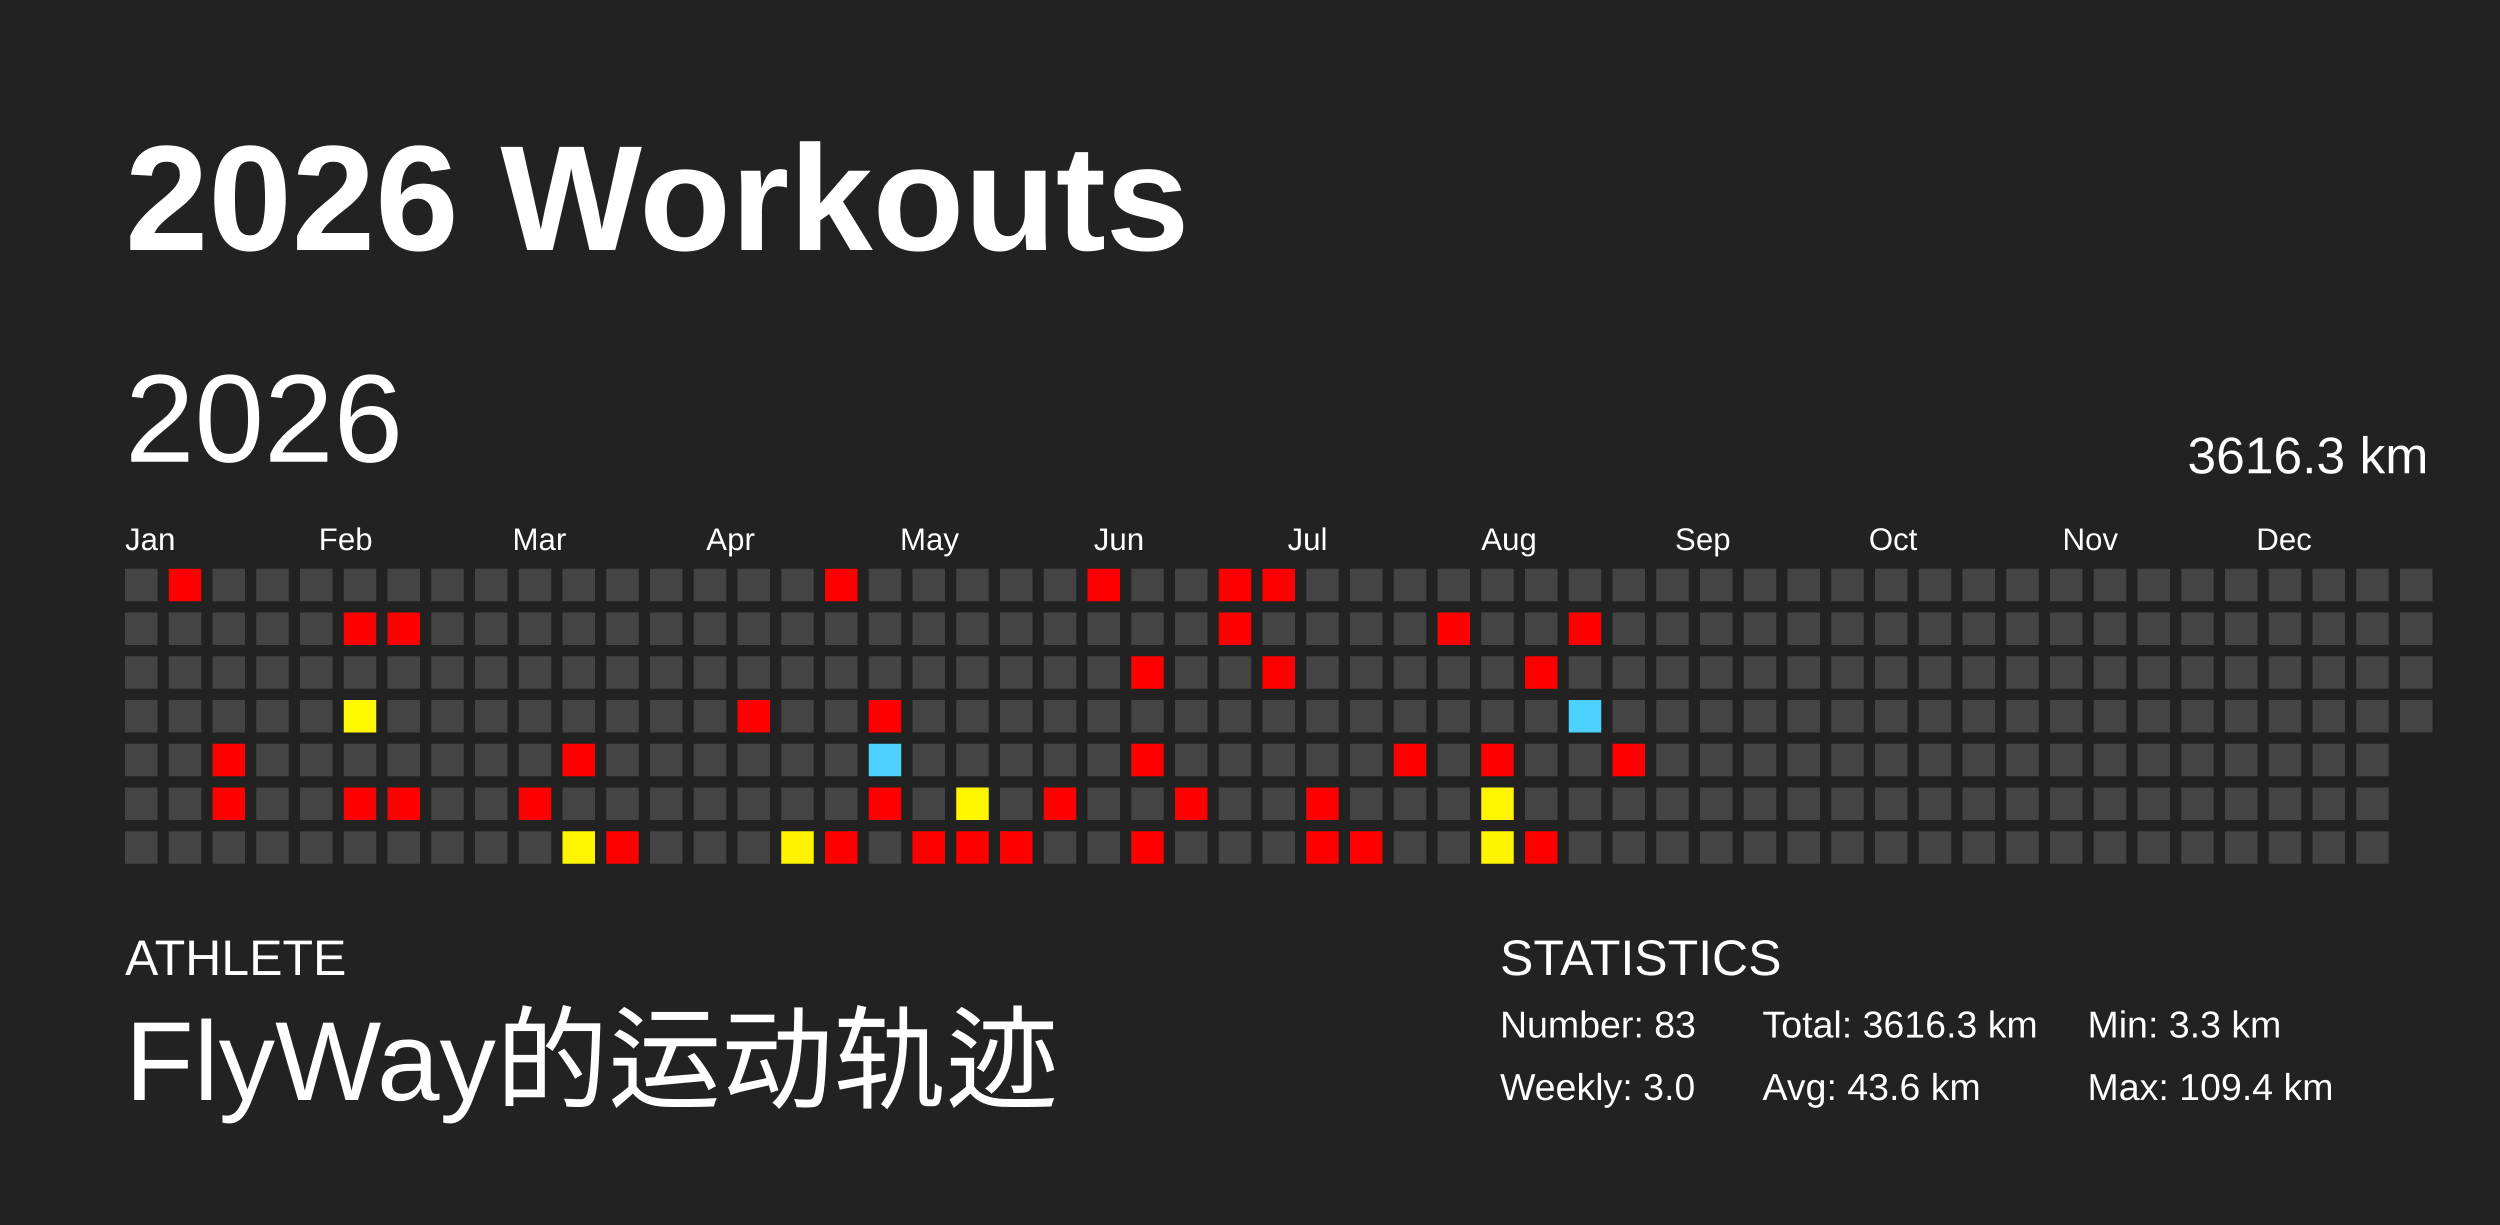
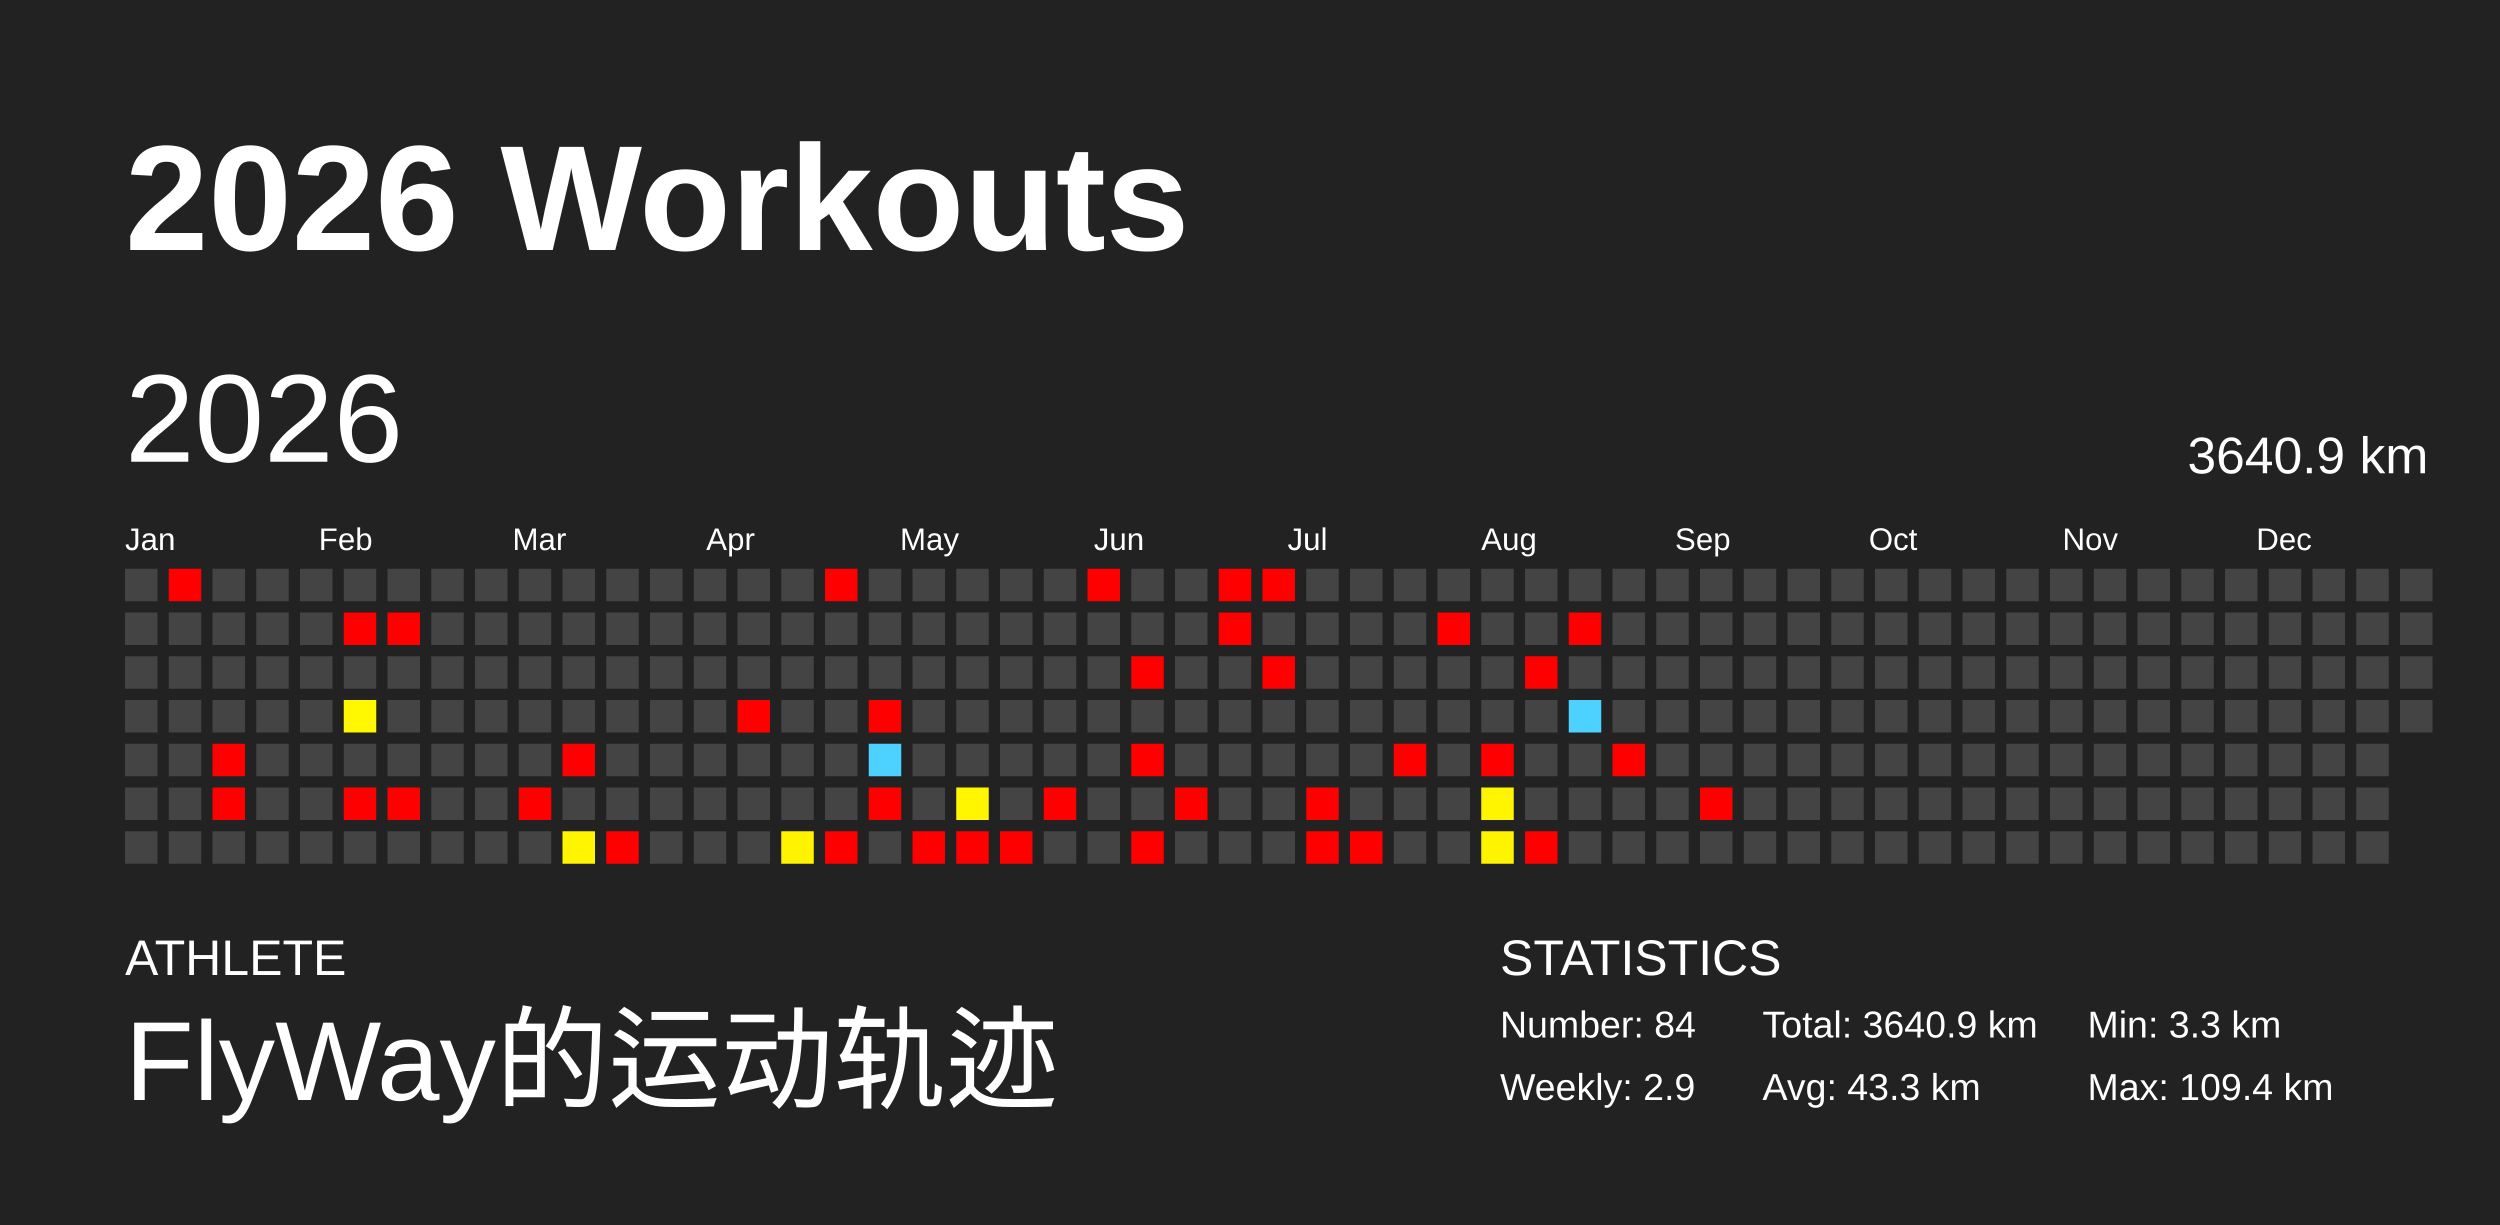
<svg xmlns="http://www.w3.org/2000/svg" baseProfile="full" height="98mm" version="1.1" viewBox="0,0,200,98" width="200mm">
  <defs />
  <rect fill="#222222" height="98" width="200" x="0" y="0" />
  <text fill="#FFFFFF" style="font-size:12px; font-family:Arial; font-weight:bold;" x="10" y="20">2026 Workouts</text>
  <text fill="#FFFFFF" style="font-size:4px; font-family:Arial" x="10" y="78">ATHLETE</text>
  <text fill="#FFFFFF" style="font-size:9px; font-family:Arial" x="10" y="88">FlyWay的运动轨迹</text>
  <text fill="#FFFFFF" style="font-size:4px; font-family:Arial" x="120" y="78">STATISTICS</text>
-   <text fill="#FFFFFF" style="font-size:3px; font-family:Arial" x="120" y="83">Number: 83</text>
-   <text fill="#FFFFFF" style="font-size:3px; font-family:Arial" x="120" y="88">Weekly: 3.0</text>
-   <text fill="#FFFFFF" style="font-size:3px; font-family:Arial" x="141" y="83">Total: 3616.3 km</text>
-   <text fill="#FFFFFF" style="font-size:3px; font-family:Arial" x="141" y="88">Avg: 43.6 km</text>
+   <text fill="#FFFFFF" style="font-size:3px; font-family:Arial" x="120" y="83">Number: 84</text>
+   <text fill="#FFFFFF" style="font-size:3px; font-family:Arial" x="120" y="88">Weekly: 2.9</text>
+   <text fill="#FFFFFF" style="font-size:3px; font-family:Arial" x="141" y="83">Total: 3640.9 km</text>
+   <text fill="#FFFFFF" style="font-size:3px; font-family:Arial" x="141" y="88">Avg: 43.3 km</text>
  <text fill="#FFFFFF" style="font-size:3px; font-family:Arial" x="167" y="83">Min: 3.3 km</text>
  <text fill="#FFFFFF" style="font-size:3px; font-family:Arial" x="167" y="88">Max: 109.4 km</text>
  <text dominant-baseline="hanging" fill="#FFFFFF" style="font-size:10.0px; font-family:Arial;" x="10" y="30">2026</text>
-   <text dominant-baseline="hanging" fill="#FFFFFF" style="font-size:4.125px; font-family:Arial;" x="175" y="35">3616.3 km</text>
+   <text dominant-baseline="hanging" fill="#FFFFFF" style="font-size:4.125px; font-family:Arial;" x="175" y="35">3640.9 km</text>
  <text fill="#FFFFFF" style="font-size:2.5px; font-family:Arial" x="10.0" y="44">Jan</text>
  <text fill="#FFFFFF" style="font-size:2.5px; font-family:Arial" x="25.5" y="44">Feb</text>
  <text fill="#FFFFFF" style="font-size:2.5px; font-family:Arial" x="41.0" y="44">Mar</text>
  <text fill="#FFFFFF" style="font-size:2.5px; font-family:Arial" x="56.5" y="44">Apr</text>
  <text fill="#FFFFFF" style="font-size:2.5px; font-family:Arial" x="72.0" y="44">May</text>
  <text fill="#FFFFFF" style="font-size:2.5px; font-family:Arial" x="87.5" y="44">Jun</text>
  <text fill="#FFFFFF" style="font-size:2.5px; font-family:Arial" x="103.0" y="44">Jul</text>
  <text fill="#FFFFFF" style="font-size:2.5px; font-family:Arial" x="118.5" y="44">Aug</text>
  <text fill="#FFFFFF" style="font-size:2.5px; font-family:Arial" x="134.0" y="44">Sep</text>
  <text fill="#FFFFFF" style="font-size:2.5px; font-family:Arial" x="149.5" y="44">Oct</text>
  <text fill="#FFFFFF" style="font-size:2.5px; font-family:Arial" x="165.0" y="44">Nov</text>
  <text fill="#FFFFFF" style="font-size:2.5px; font-family:Arial" x="180.5" y="44">Dec</text>
  <rect fill="#444444" height="2.6" width="2.6" x="10.0" y="45.5" />
  <rect fill="#444444" height="2.6" width="2.6" x="10.0" y="49.0" />
  <rect fill="#444444" height="2.6" width="2.6" x="10.0" y="52.5" />
  <rect fill="#444444" height="2.6" width="2.6" x="10.0" y="56.0" />
  <rect fill="#444444" height="2.6" width="2.6" x="10.0" y="59.5" />
  <rect fill="#444444" height="2.6" width="2.6" x="10.0" y="63.0" />
  <rect fill="#444444" height="2.6" width="2.6" x="10.0" y="66.5" />
  <rect fill="red" height="2.6" width="2.6" x="13.5" y="45.5" />
  <rect fill="#444444" height="2.6" width="2.6" x="13.5" y="49.0" />
  <rect fill="#444444" height="2.6" width="2.6" x="13.5" y="52.5" />
  <rect fill="#444444" height="2.6" width="2.6" x="13.5" y="56.0" />
  <rect fill="#444444" height="2.6" width="2.6" x="13.5" y="59.5" />
  <rect fill="#444444" height="2.6" width="2.6" x="13.5" y="63.0" />
  <rect fill="#444444" height="2.6" width="2.6" x="13.5" y="66.5" />
  <rect fill="#444444" height="2.6" width="2.6" x="17.0" y="45.5" />
  <rect fill="#444444" height="2.6" width="2.6" x="17.0" y="49.0" />
  <rect fill="#444444" height="2.6" width="2.6" x="17.0" y="52.5" />
  <rect fill="#444444" height="2.6" width="2.6" x="17.0" y="56.0" />
  <rect fill="red" height="2.6" width="2.6" x="17.0" y="59.5" />
  <rect fill="red" height="2.6" width="2.6" x="17.0" y="63.0" />
  <rect fill="#444444" height="2.6" width="2.6" x="17.0" y="66.5" />
  <rect fill="#444444" height="2.6" width="2.6" x="20.5" y="45.5" />
  <rect fill="#444444" height="2.6" width="2.6" x="20.5" y="49.0" />
  <rect fill="#444444" height="2.6" width="2.6" x="20.5" y="52.5" />
  <rect fill="#444444" height="2.6" width="2.6" x="20.5" y="56.0" />
  <rect fill="#444444" height="2.6" width="2.6" x="20.5" y="59.5" />
  <rect fill="#444444" height="2.6" width="2.6" x="20.5" y="63.0" />
  <rect fill="#444444" height="2.6" width="2.6" x="20.5" y="66.5" />
  <rect fill="#444444" height="2.6" width="2.6" x="24.0" y="45.5" />
  <rect fill="#444444" height="2.6" width="2.6" x="24.0" y="49.0" />
  <rect fill="#444444" height="2.6" width="2.6" x="24.0" y="52.5" />
  <rect fill="#444444" height="2.6" width="2.6" x="24.0" y="56.0" />
  <rect fill="#444444" height="2.6" width="2.6" x="24.0" y="59.5" />
  <rect fill="#444444" height="2.6" width="2.6" x="24.0" y="63.0" />
  <rect fill="#444444" height="2.6" width="2.6" x="24.0" y="66.5" />
  <rect fill="#444444" height="2.6" width="2.6" x="27.5" y="45.5" />
  <rect fill="red" height="2.6" width="2.6" x="27.5" y="49.0" />
  <rect fill="#444444" height="2.6" width="2.6" x="27.5" y="52.5" />
  <rect fill="#fff800" height="2.6" width="2.6" x="27.5" y="56.0" />
  <rect fill="#444444" height="2.6" width="2.6" x="27.5" y="59.5" />
  <rect fill="red" height="2.6" width="2.6" x="27.5" y="63.0" />
  <rect fill="#444444" height="2.6" width="2.6" x="27.5" y="66.5" />
  <rect fill="#444444" height="2.6" width="2.6" x="31.0" y="45.5" />
  <rect fill="red" height="2.6" width="2.6" x="31.0" y="49.0" />
  <rect fill="#444444" height="2.6" width="2.6" x="31.0" y="52.5" />
  <rect fill="#444444" height="2.6" width="2.6" x="31.0" y="56.0" />
  <rect fill="#444444" height="2.6" width="2.6" x="31.0" y="59.5" />
  <rect fill="red" height="2.6" width="2.6" x="31.0" y="63.0" />
  <rect fill="#444444" height="2.6" width="2.6" x="31.0" y="66.5" />
  <rect fill="#444444" height="2.6" width="2.6" x="34.5" y="45.5" />
  <rect fill="#444444" height="2.6" width="2.6" x="34.5" y="49.0" />
  <rect fill="#444444" height="2.6" width="2.6" x="34.5" y="52.5" />
  <rect fill="#444444" height="2.6" width="2.6" x="34.5" y="56.0" />
  <rect fill="#444444" height="2.6" width="2.6" x="34.5" y="59.5" />
  <rect fill="#444444" height="2.6" width="2.6" x="34.5" y="63.0" />
  <rect fill="#444444" height="2.6" width="2.6" x="34.5" y="66.5" />
  <rect fill="#444444" height="2.6" width="2.6" x="38.0" y="45.5" />
  <rect fill="#444444" height="2.6" width="2.6" x="38.0" y="49.0" />
  <rect fill="#444444" height="2.6" width="2.6" x="38.0" y="52.5" />
  <rect fill="#444444" height="2.6" width="2.6" x="38.0" y="56.0" />
  <rect fill="#444444" height="2.6" width="2.6" x="38.0" y="59.5" />
  <rect fill="#444444" height="2.6" width="2.6" x="38.0" y="63.0" />
  <rect fill="#444444" height="2.6" width="2.6" x="38.0" y="66.5" />
  <rect fill="#444444" height="2.6" width="2.6" x="41.5" y="45.5" />
  <rect fill="#444444" height="2.6" width="2.6" x="41.5" y="49.0" />
  <rect fill="#444444" height="2.6" width="2.6" x="41.5" y="52.5" />
  <rect fill="#444444" height="2.6" width="2.6" x="41.5" y="56.0" />
  <rect fill="#444444" height="2.6" width="2.6" x="41.5" y="59.5" />
  <rect fill="red" height="2.6" width="2.6" x="41.5" y="63.0" />
  <rect fill="#444444" height="2.6" width="2.6" x="41.5" y="66.5" />
  <rect fill="#444444" height="2.6" width="2.6" x="45.0" y="45.5" />
  <rect fill="#444444" height="2.6" width="2.6" x="45.0" y="49.0" />
  <rect fill="#444444" height="2.6" width="2.6" x="45.0" y="52.5" />
  <rect fill="#444444" height="2.6" width="2.6" x="45.0" y="56.0" />
  <rect fill="red" height="2.6" width="2.6" x="45.0" y="59.5" />
  <rect fill="#444444" height="2.6" width="2.6" x="45.0" y="63.0" />
  <rect fill="#fff500" height="2.6" width="2.6" x="45.0" y="66.5" />
  <rect fill="#444444" height="2.6" width="2.6" x="48.5" y="45.5" />
  <rect fill="#444444" height="2.6" width="2.6" x="48.5" y="49.0" />
  <rect fill="#444444" height="2.6" width="2.6" x="48.5" y="52.5" />
  <rect fill="#444444" height="2.6" width="2.6" x="48.5" y="56.0" />
  <rect fill="#444444" height="2.6" width="2.6" x="48.5" y="59.5" />
  <rect fill="#444444" height="2.6" width="2.6" x="48.5" y="63.0" />
  <rect fill="red" height="2.6" width="2.6" x="48.5" y="66.5" />
  <rect fill="#444444" height="2.6" width="2.6" x="52.0" y="45.5" />
  <rect fill="#444444" height="2.6" width="2.6" x="52.0" y="49.0" />
  <rect fill="#444444" height="2.6" width="2.6" x="52.0" y="52.5" />
  <rect fill="#444444" height="2.6" width="2.6" x="52.0" y="56.0" />
  <rect fill="#444444" height="2.6" width="2.6" x="52.0" y="59.5" />
  <rect fill="#444444" height="2.6" width="2.6" x="52.0" y="63.0" />
  <rect fill="#444444" height="2.6" width="2.6" x="52.0" y="66.5" />
  <rect fill="#444444" height="2.6" width="2.6" x="55.5" y="45.5" />
  <rect fill="#444444" height="2.6" width="2.6" x="55.5" y="49.0" />
  <rect fill="#444444" height="2.6" width="2.6" x="55.5" y="52.5" />
  <rect fill="#444444" height="2.6" width="2.6" x="55.5" y="56.0" />
  <rect fill="#444444" height="2.6" width="2.6" x="55.5" y="59.5" />
  <rect fill="#444444" height="2.6" width="2.6" x="55.5" y="63.0" />
  <rect fill="#444444" height="2.6" width="2.6" x="55.5" y="66.5" />
  <rect fill="#444444" height="2.6" width="2.6" x="59.0" y="45.5" />
  <rect fill="#444444" height="2.6" width="2.6" x="59.0" y="49.0" />
  <rect fill="#444444" height="2.6" width="2.6" x="59.0" y="52.5" />
  <rect fill="red" height="2.6" width="2.6" x="59.0" y="56.0" />
  <rect fill="#444444" height="2.6" width="2.6" x="59.0" y="59.5" />
  <rect fill="#444444" height="2.6" width="2.6" x="59.0" y="63.0" />
  <rect fill="#444444" height="2.6" width="2.6" x="59.0" y="66.5" />
  <rect fill="#444444" height="2.6" width="2.6" x="62.5" y="45.5" />
  <rect fill="#444444" height="2.6" width="2.6" x="62.5" y="49.0" />
  <rect fill="#444444" height="2.6" width="2.6" x="62.5" y="52.5" />
  <rect fill="#444444" height="2.6" width="2.6" x="62.5" y="56.0" />
  <rect fill="#444444" height="2.6" width="2.6" x="62.5" y="59.5" />
  <rect fill="#444444" height="2.6" width="2.6" x="62.5" y="63.0" />
  <rect fill="#fff300" height="2.6" width="2.6" x="62.5" y="66.5" />
  <rect fill="red" height="2.6" width="2.6" x="66.0" y="45.5" />
  <rect fill="#444444" height="2.6" width="2.6" x="66.0" y="49.0" />
  <rect fill="#444444" height="2.6" width="2.6" x="66.0" y="52.5" />
  <rect fill="#444444" height="2.6" width="2.6" x="66.0" y="56.0" />
  <rect fill="#444444" height="2.6" width="2.6" x="66.0" y="59.5" />
  <rect fill="#444444" height="2.6" width="2.6" x="66.0" y="63.0" />
  <rect fill="red" height="2.6" width="2.6" x="66.0" y="66.5" />
  <rect fill="#444444" height="2.6" width="2.6" x="69.5" y="45.5" />
  <rect fill="#444444" height="2.6" width="2.6" x="69.5" y="49.0" />
  <rect fill="#444444" height="2.6" width="2.6" x="69.5" y="52.5" />
  <rect fill="red" height="2.6" width="2.6" x="69.5" y="56.0" />
  <rect fill="#4dd2ff" height="2.6" width="2.6" x="69.5" y="59.5" />
  <rect fill="red" height="2.6" width="2.6" x="69.5" y="63.0" />
  <rect fill="#444444" height="2.6" width="2.6" x="69.5" y="66.5" />
  <rect fill="#444444" height="2.6" width="2.6" x="73.0" y="45.5" />
  <rect fill="#444444" height="2.6" width="2.6" x="73.0" y="49.0" />
  <rect fill="#444444" height="2.6" width="2.6" x="73.0" y="52.5" />
  <rect fill="#444444" height="2.6" width="2.6" x="73.0" y="56.0" />
  <rect fill="#444444" height="2.6" width="2.6" x="73.0" y="59.5" />
  <rect fill="#444444" height="2.6" width="2.6" x="73.0" y="63.0" />
  <rect fill="red" height="2.6" width="2.6" x="73.0" y="66.5" />
  <rect fill="#444444" height="2.6" width="2.6" x="76.5" y="45.5" />
  <rect fill="#444444" height="2.6" width="2.6" x="76.5" y="49.0" />
  <rect fill="#444444" height="2.6" width="2.6" x="76.5" y="52.5" />
  <rect fill="#444444" height="2.6" width="2.6" x="76.5" y="56.0" />
  <rect fill="#444444" height="2.6" width="2.6" x="76.5" y="59.5" />
  <rect fill="#fff600" height="2.6" width="2.6" x="76.5" y="63.0" />
  <rect fill="red" height="2.6" width="2.6" x="76.5" y="66.5" />
  <rect fill="#444444" height="2.6" width="2.6" x="80.0" y="45.5" />
  <rect fill="#444444" height="2.6" width="2.6" x="80.0" y="49.0" />
  <rect fill="#444444" height="2.6" width="2.6" x="80.0" y="52.5" />
  <rect fill="#444444" height="2.6" width="2.6" x="80.0" y="56.0" />
  <rect fill="#444444" height="2.6" width="2.6" x="80.0" y="59.5" />
  <rect fill="#444444" height="2.6" width="2.6" x="80.0" y="63.0" />
  <rect fill="red" height="2.6" width="2.6" x="80.0" y="66.5" />
  <rect fill="#444444" height="2.6" width="2.6" x="83.5" y="45.5" />
  <rect fill="#444444" height="2.6" width="2.6" x="83.5" y="49.0" />
  <rect fill="#444444" height="2.6" width="2.6" x="83.5" y="52.5" />
  <rect fill="#444444" height="2.6" width="2.6" x="83.5" y="56.0" />
  <rect fill="#444444" height="2.6" width="2.6" x="83.5" y="59.5" />
  <rect fill="red" height="2.6" width="2.6" x="83.5" y="63.0" />
  <rect fill="#444444" height="2.6" width="2.6" x="83.5" y="66.5" />
  <rect fill="red" height="2.6" width="2.6" x="87.0" y="45.5" />
  <rect fill="#444444" height="2.6" width="2.6" x="87.0" y="49.0" />
  <rect fill="#444444" height="2.6" width="2.6" x="87.0" y="52.5" />
  <rect fill="#444444" height="2.6" width="2.6" x="87.0" y="56.0" />
  <rect fill="#444444" height="2.6" width="2.6" x="87.0" y="59.5" />
  <rect fill="#444444" height="2.6" width="2.6" x="87.0" y="63.0" />
  <rect fill="#444444" height="2.6" width="2.6" x="87.0" y="66.5" />
  <rect fill="#444444" height="2.6" width="2.6" x="90.5" y="45.5" />
  <rect fill="#444444" height="2.6" width="2.6" x="90.5" y="49.0" />
  <rect fill="red" height="2.6" width="2.6" x="90.5" y="52.5" />
  <rect fill="#444444" height="2.6" width="2.6" x="90.5" y="56.0" />
  <rect fill="red" height="2.6" width="2.6" x="90.5" y="59.5" />
  <rect fill="#444444" height="2.6" width="2.6" x="90.5" y="63.0" />
  <rect fill="red" height="2.6" width="2.6" x="90.5" y="66.5" />
  <rect fill="#444444" height="2.6" width="2.6" x="94.0" y="45.5" />
  <rect fill="#444444" height="2.6" width="2.6" x="94.0" y="49.0" />
  <rect fill="#444444" height="2.6" width="2.6" x="94.0" y="52.5" />
  <rect fill="#444444" height="2.6" width="2.6" x="94.0" y="56.0" />
  <rect fill="#444444" height="2.6" width="2.6" x="94.0" y="59.5" />
  <rect fill="red" height="2.6" width="2.6" x="94.0" y="63.0" />
  <rect fill="#444444" height="2.6" width="2.6" x="94.0" y="66.5" />
  <rect fill="red" height="2.6" width="2.6" x="97.5" y="45.5" />
  <rect fill="red" height="2.6" width="2.6" x="97.5" y="49.0" />
  <rect fill="#444444" height="2.6" width="2.6" x="97.5" y="52.5" />
  <rect fill="#444444" height="2.6" width="2.6" x="97.5" y="56.0" />
  <rect fill="#444444" height="2.6" width="2.6" x="97.5" y="59.5" />
  <rect fill="#444444" height="2.6" width="2.6" x="97.5" y="63.0" />
  <rect fill="#444444" height="2.6" width="2.6" x="97.5" y="66.5" />
  <rect fill="red" height="2.6" width="2.6" x="101.0" y="45.5" />
  <rect fill="#444444" height="2.6" width="2.6" x="101.0" y="49.0" />
  <rect fill="red" height="2.6" width="2.6" x="101.0" y="52.5" />
  <rect fill="#444444" height="2.6" width="2.6" x="101.0" y="56.0" />
  <rect fill="#444444" height="2.6" width="2.6" x="101.0" y="59.5" />
  <rect fill="#444444" height="2.6" width="2.6" x="101.0" y="63.0" />
  <rect fill="#444444" height="2.6" width="2.6" x="101.0" y="66.5" />
  <rect fill="#444444" height="2.6" width="2.6" x="104.5" y="45.5" />
  <rect fill="#444444" height="2.6" width="2.6" x="104.5" y="49.0" />
  <rect fill="#444444" height="2.6" width="2.6" x="104.5" y="52.5" />
  <rect fill="#444444" height="2.6" width="2.6" x="104.5" y="56.0" />
  <rect fill="#444444" height="2.6" width="2.6" x="104.5" y="59.5" />
  <rect fill="red" height="2.6" width="2.6" x="104.5" y="63.0" />
  <rect fill="red" height="2.6" width="2.6" x="104.5" y="66.5" />
  <rect fill="#444444" height="2.6" width="2.6" x="108.0" y="45.5" />
  <rect fill="#444444" height="2.6" width="2.6" x="108.0" y="49.0" />
  <rect fill="#444444" height="2.6" width="2.6" x="108.0" y="52.5" />
  <rect fill="#444444" height="2.6" width="2.6" x="108.0" y="56.0" />
  <rect fill="#444444" height="2.6" width="2.6" x="108.0" y="59.5" />
  <rect fill="#444444" height="2.6" width="2.6" x="108.0" y="63.0" />
  <rect fill="red" height="2.6" width="2.6" x="108.0" y="66.5" />
  <rect fill="#444444" height="2.6" width="2.6" x="111.5" y="45.5" />
  <rect fill="#444444" height="2.6" width="2.6" x="111.5" y="49.0" />
  <rect fill="#444444" height="2.6" width="2.6" x="111.5" y="52.5" />
  <rect fill="#444444" height="2.6" width="2.6" x="111.5" y="56.0" />
  <rect fill="red" height="2.6" width="2.6" x="111.5" y="59.5" />
  <rect fill="#444444" height="2.6" width="2.6" x="111.5" y="63.0" />
  <rect fill="#444444" height="2.6" width="2.6" x="111.5" y="66.5" />
  <rect fill="#444444" height="2.6" width="2.6" x="115.0" y="45.5" />
  <rect fill="red" height="2.6" width="2.6" x="115.0" y="49.0" />
  <rect fill="#444444" height="2.6" width="2.6" x="115.0" y="52.5" />
  <rect fill="#444444" height="2.6" width="2.6" x="115.0" y="56.0" />
  <rect fill="#444444" height="2.6" width="2.6" x="115.0" y="59.5" />
  <rect fill="#444444" height="2.6" width="2.6" x="115.0" y="63.0" />
  <rect fill="#444444" height="2.6" width="2.6" x="115.0" y="66.5" />
  <rect fill="#444444" height="2.6" width="2.6" x="118.5" y="45.5" />
  <rect fill="#444444" height="2.6" width="2.6" x="118.5" y="49.0" />
  <rect fill="#444444" height="2.6" width="2.6" x="118.5" y="52.5" />
  <rect fill="#444444" height="2.6" width="2.6" x="118.5" y="56.0" />
  <rect fill="red" height="2.6" width="2.6" x="118.5" y="59.5" />
  <rect fill="#fff500" height="2.6" width="2.6" x="118.5" y="63.0" />
  <rect fill="#fff400" height="2.6" width="2.6" x="118.5" y="66.5" />
  <rect fill="#444444" height="2.6" width="2.6" x="122.0" y="45.5" />
  <rect fill="#444444" height="2.6" width="2.6" x="122.0" y="49.0" />
  <rect fill="red" height="2.6" width="2.6" x="122.0" y="52.5" />
  <rect fill="#444444" height="2.6" width="2.6" x="122.0" y="56.0" />
  <rect fill="#444444" height="2.6" width="2.6" x="122.0" y="59.5" />
  <rect fill="#444444" height="2.6" width="2.6" x="122.0" y="63.0" />
  <rect fill="red" height="2.6" width="2.6" x="122.0" y="66.5" />
  <rect fill="#444444" height="2.6" width="2.6" x="125.5" y="45.5" />
  <rect fill="red" height="2.6" width="2.6" x="125.5" y="49.0" />
  <rect fill="#444444" height="2.6" width="2.6" x="125.5" y="52.5" />
  <rect fill="#4dd2ff" height="2.6" width="2.6" x="125.5" y="56.0" />
  <rect fill="#444444" height="2.6" width="2.6" x="125.5" y="59.5" />
  <rect fill="#444444" height="2.6" width="2.6" x="125.5" y="63.0" />
  <rect fill="#444444" height="2.6" width="2.6" x="125.5" y="66.5" />
  <rect fill="#444444" height="2.6" width="2.6" x="129.0" y="45.5" />
  <rect fill="#444444" height="2.6" width="2.6" x="129.0" y="49.0" />
  <rect fill="#444444" height="2.6" width="2.6" x="129.0" y="52.5" />
  <rect fill="#444444" height="2.6" width="2.6" x="129.0" y="56.0" />
  <rect fill="red" height="2.6" width="2.6" x="129.0" y="59.5" />
  <rect fill="#444444" height="2.6" width="2.6" x="129.0" y="63.0" />
  <rect fill="#444444" height="2.6" width="2.6" x="129.0" y="66.5" />
  <rect fill="#444444" height="2.6" width="2.6" x="132.5" y="45.5" />
  <rect fill="#444444" height="2.6" width="2.6" x="132.5" y="49.0" />
  <rect fill="#444444" height="2.6" width="2.6" x="132.5" y="52.5" />
  <rect fill="#444444" height="2.6" width="2.6" x="132.5" y="56.0" />
  <rect fill="#444444" height="2.6" width="2.6" x="132.5" y="59.5" />
  <rect fill="#444444" height="2.6" width="2.6" x="132.5" y="63.0" />
  <rect fill="#444444" height="2.6" width="2.6" x="132.5" y="66.5" />
  <rect fill="#444444" height="2.6" width="2.6" x="136.0" y="45.5" />
  <rect fill="#444444" height="2.6" width="2.6" x="136.0" y="49.0" />
  <rect fill="#444444" height="2.6" width="2.6" x="136.0" y="52.5" />
  <rect fill="#444444" height="2.6" width="2.6" x="136.0" y="56.0" />
  <rect fill="#444444" height="2.6" width="2.6" x="136.0" y="59.5" />
-   <rect fill="#444444" height="2.6" width="2.6" x="136.0" y="63.0" />
+   <rect fill="red" height="2.6" width="2.6" x="136.0" y="63.0" />
  <rect fill="#444444" height="2.6" width="2.6" x="136.0" y="66.5" />
  <rect fill="#444444" height="2.6" width="2.6" x="139.5" y="45.5" />
  <rect fill="#444444" height="2.6" width="2.6" x="139.5" y="49.0" />
  <rect fill="#444444" height="2.6" width="2.6" x="139.5" y="52.5" />
  <rect fill="#444444" height="2.6" width="2.6" x="139.5" y="56.0" />
  <rect fill="#444444" height="2.6" width="2.6" x="139.5" y="59.5" />
  <rect fill="#444444" height="2.6" width="2.6" x="139.5" y="63.0" />
  <rect fill="#444444" height="2.6" width="2.6" x="139.5" y="66.5" />
  <rect fill="#444444" height="2.6" width="2.6" x="143.0" y="45.5" />
  <rect fill="#444444" height="2.6" width="2.6" x="143.0" y="49.0" />
  <rect fill="#444444" height="2.6" width="2.6" x="143.0" y="52.5" />
  <rect fill="#444444" height="2.6" width="2.6" x="143.0" y="56.0" />
  <rect fill="#444444" height="2.6" width="2.6" x="143.0" y="59.5" />
  <rect fill="#444444" height="2.6" width="2.6" x="143.0" y="63.0" />
  <rect fill="#444444" height="2.6" width="2.6" x="143.0" y="66.5" />
  <rect fill="#444444" height="2.6" width="2.6" x="146.5" y="45.5" />
  <rect fill="#444444" height="2.6" width="2.6" x="146.5" y="49.0" />
  <rect fill="#444444" height="2.6" width="2.6" x="146.5" y="52.5" />
  <rect fill="#444444" height="2.6" width="2.6" x="146.5" y="56.0" />
  <rect fill="#444444" height="2.6" width="2.6" x="146.5" y="59.5" />
  <rect fill="#444444" height="2.6" width="2.6" x="146.5" y="63.0" />
  <rect fill="#444444" height="2.6" width="2.6" x="146.5" y="66.5" />
  <rect fill="#444444" height="2.6" width="2.6" x="150.0" y="45.5" />
  <rect fill="#444444" height="2.6" width="2.6" x="150.0" y="49.0" />
  <rect fill="#444444" height="2.6" width="2.6" x="150.0" y="52.5" />
  <rect fill="#444444" height="2.6" width="2.6" x="150.0" y="56.0" />
  <rect fill="#444444" height="2.6" width="2.6" x="150.0" y="59.5" />
  <rect fill="#444444" height="2.6" width="2.6" x="150.0" y="63.0" />
  <rect fill="#444444" height="2.6" width="2.6" x="150.0" y="66.5" />
  <rect fill="#444444" height="2.6" width="2.6" x="153.5" y="45.5" />
  <rect fill="#444444" height="2.6" width="2.6" x="153.5" y="49.0" />
  <rect fill="#444444" height="2.6" width="2.6" x="153.5" y="52.5" />
  <rect fill="#444444" height="2.6" width="2.6" x="153.5" y="56.0" />
  <rect fill="#444444" height="2.6" width="2.6" x="153.5" y="59.5" />
  <rect fill="#444444" height="2.6" width="2.6" x="153.5" y="63.0" />
  <rect fill="#444444" height="2.6" width="2.6" x="153.5" y="66.5" />
  <rect fill="#444444" height="2.6" width="2.6" x="157.0" y="45.5" />
  <rect fill="#444444" height="2.6" width="2.6" x="157.0" y="49.0" />
  <rect fill="#444444" height="2.6" width="2.6" x="157.0" y="52.5" />
  <rect fill="#444444" height="2.6" width="2.6" x="157.0" y="56.0" />
  <rect fill="#444444" height="2.6" width="2.6" x="157.0" y="59.5" />
  <rect fill="#444444" height="2.6" width="2.6" x="157.0" y="63.0" />
  <rect fill="#444444" height="2.6" width="2.6" x="157.0" y="66.5" />
  <rect fill="#444444" height="2.6" width="2.6" x="160.5" y="45.5" />
  <rect fill="#444444" height="2.6" width="2.6" x="160.5" y="49.0" />
  <rect fill="#444444" height="2.6" width="2.6" x="160.5" y="52.5" />
  <rect fill="#444444" height="2.6" width="2.6" x="160.5" y="56.0" />
  <rect fill="#444444" height="2.6" width="2.6" x="160.5" y="59.5" />
  <rect fill="#444444" height="2.6" width="2.6" x="160.5" y="63.0" />
  <rect fill="#444444" height="2.6" width="2.6" x="160.5" y="66.5" />
  <rect fill="#444444" height="2.6" width="2.6" x="164.0" y="45.5" />
  <rect fill="#444444" height="2.6" width="2.6" x="164.0" y="49.0" />
  <rect fill="#444444" height="2.6" width="2.6" x="164.0" y="52.5" />
  <rect fill="#444444" height="2.6" width="2.6" x="164.0" y="56.0" />
  <rect fill="#444444" height="2.6" width="2.6" x="164.0" y="59.5" />
  <rect fill="#444444" height="2.6" width="2.6" x="164.0" y="63.0" />
  <rect fill="#444444" height="2.6" width="2.6" x="164.0" y="66.5" />
  <rect fill="#444444" height="2.6" width="2.6" x="167.5" y="45.5" />
  <rect fill="#444444" height="2.6" width="2.6" x="167.5" y="49.0" />
  <rect fill="#444444" height="2.6" width="2.6" x="167.5" y="52.5" />
  <rect fill="#444444" height="2.6" width="2.6" x="167.5" y="56.0" />
  <rect fill="#444444" height="2.6" width="2.6" x="167.5" y="59.5" />
  <rect fill="#444444" height="2.6" width="2.6" x="167.5" y="63.0" />
  <rect fill="#444444" height="2.6" width="2.6" x="167.5" y="66.5" />
  <rect fill="#444444" height="2.6" width="2.6" x="171.0" y="45.5" />
  <rect fill="#444444" height="2.6" width="2.6" x="171.0" y="49.0" />
  <rect fill="#444444" height="2.6" width="2.6" x="171.0" y="52.5" />
  <rect fill="#444444" height="2.6" width="2.6" x="171.0" y="56.0" />
  <rect fill="#444444" height="2.6" width="2.6" x="171.0" y="59.5" />
  <rect fill="#444444" height="2.6" width="2.6" x="171.0" y="63.0" />
  <rect fill="#444444" height="2.6" width="2.6" x="171.0" y="66.5" />
  <rect fill="#444444" height="2.6" width="2.6" x="174.5" y="45.5" />
  <rect fill="#444444" height="2.6" width="2.6" x="174.5" y="49.0" />
  <rect fill="#444444" height="2.6" width="2.6" x="174.5" y="52.5" />
  <rect fill="#444444" height="2.6" width="2.6" x="174.5" y="56.0" />
  <rect fill="#444444" height="2.6" width="2.6" x="174.5" y="59.5" />
  <rect fill="#444444" height="2.6" width="2.6" x="174.5" y="63.0" />
  <rect fill="#444444" height="2.6" width="2.6" x="174.5" y="66.5" />
  <rect fill="#444444" height="2.6" width="2.6" x="178.0" y="45.5" />
  <rect fill="#444444" height="2.6" width="2.6" x="178.0" y="49.0" />
  <rect fill="#444444" height="2.6" width="2.6" x="178.0" y="52.5" />
  <rect fill="#444444" height="2.6" width="2.6" x="178.0" y="56.0" />
  <rect fill="#444444" height="2.6" width="2.6" x="178.0" y="59.5" />
  <rect fill="#444444" height="2.6" width="2.6" x="178.0" y="63.0" />
  <rect fill="#444444" height="2.6" width="2.6" x="178.0" y="66.5" />
  <rect fill="#444444" height="2.6" width="2.6" x="181.5" y="45.5" />
  <rect fill="#444444" height="2.6" width="2.6" x="181.5" y="49.0" />
  <rect fill="#444444" height="2.6" width="2.6" x="181.5" y="52.5" />
  <rect fill="#444444" height="2.6" width="2.6" x="181.5" y="56.0" />
  <rect fill="#444444" height="2.6" width="2.6" x="181.5" y="59.5" />
  <rect fill="#444444" height="2.6" width="2.6" x="181.5" y="63.0" />
  <rect fill="#444444" height="2.6" width="2.6" x="181.5" y="66.5" />
  <rect fill="#444444" height="2.6" width="2.6" x="185.0" y="45.5" />
  <rect fill="#444444" height="2.6" width="2.6" x="185.0" y="49.0" />
  <rect fill="#444444" height="2.6" width="2.6" x="185.0" y="52.5" />
  <rect fill="#444444" height="2.6" width="2.6" x="185.0" y="56.0" />
  <rect fill="#444444" height="2.6" width="2.6" x="185.0" y="59.5" />
  <rect fill="#444444" height="2.6" width="2.6" x="185.0" y="63.0" />
  <rect fill="#444444" height="2.6" width="2.6" x="185.0" y="66.5" />
  <rect fill="#444444" height="2.6" width="2.6" x="188.5" y="45.5" />
  <rect fill="#444444" height="2.6" width="2.6" x="188.5" y="49.0" />
  <rect fill="#444444" height="2.6" width="2.6" x="188.5" y="52.5" />
  <rect fill="#444444" height="2.6" width="2.6" x="188.5" y="56.0" />
  <rect fill="#444444" height="2.6" width="2.6" x="188.5" y="59.5" />
  <rect fill="#444444" height="2.6" width="2.6" x="188.5" y="63.0" />
  <rect fill="#444444" height="2.6" width="2.6" x="188.5" y="66.5" />
  <rect fill="#444444" height="2.6" width="2.6" x="192.0" y="45.5" />
  <rect fill="#444444" height="2.6" width="2.6" x="192.0" y="49.0" />
  <rect fill="#444444" height="2.6" width="2.6" x="192.0" y="52.5" />
  <rect fill="#444444" height="2.6" width="2.6" x="192.0" y="56.0" />
</svg>
